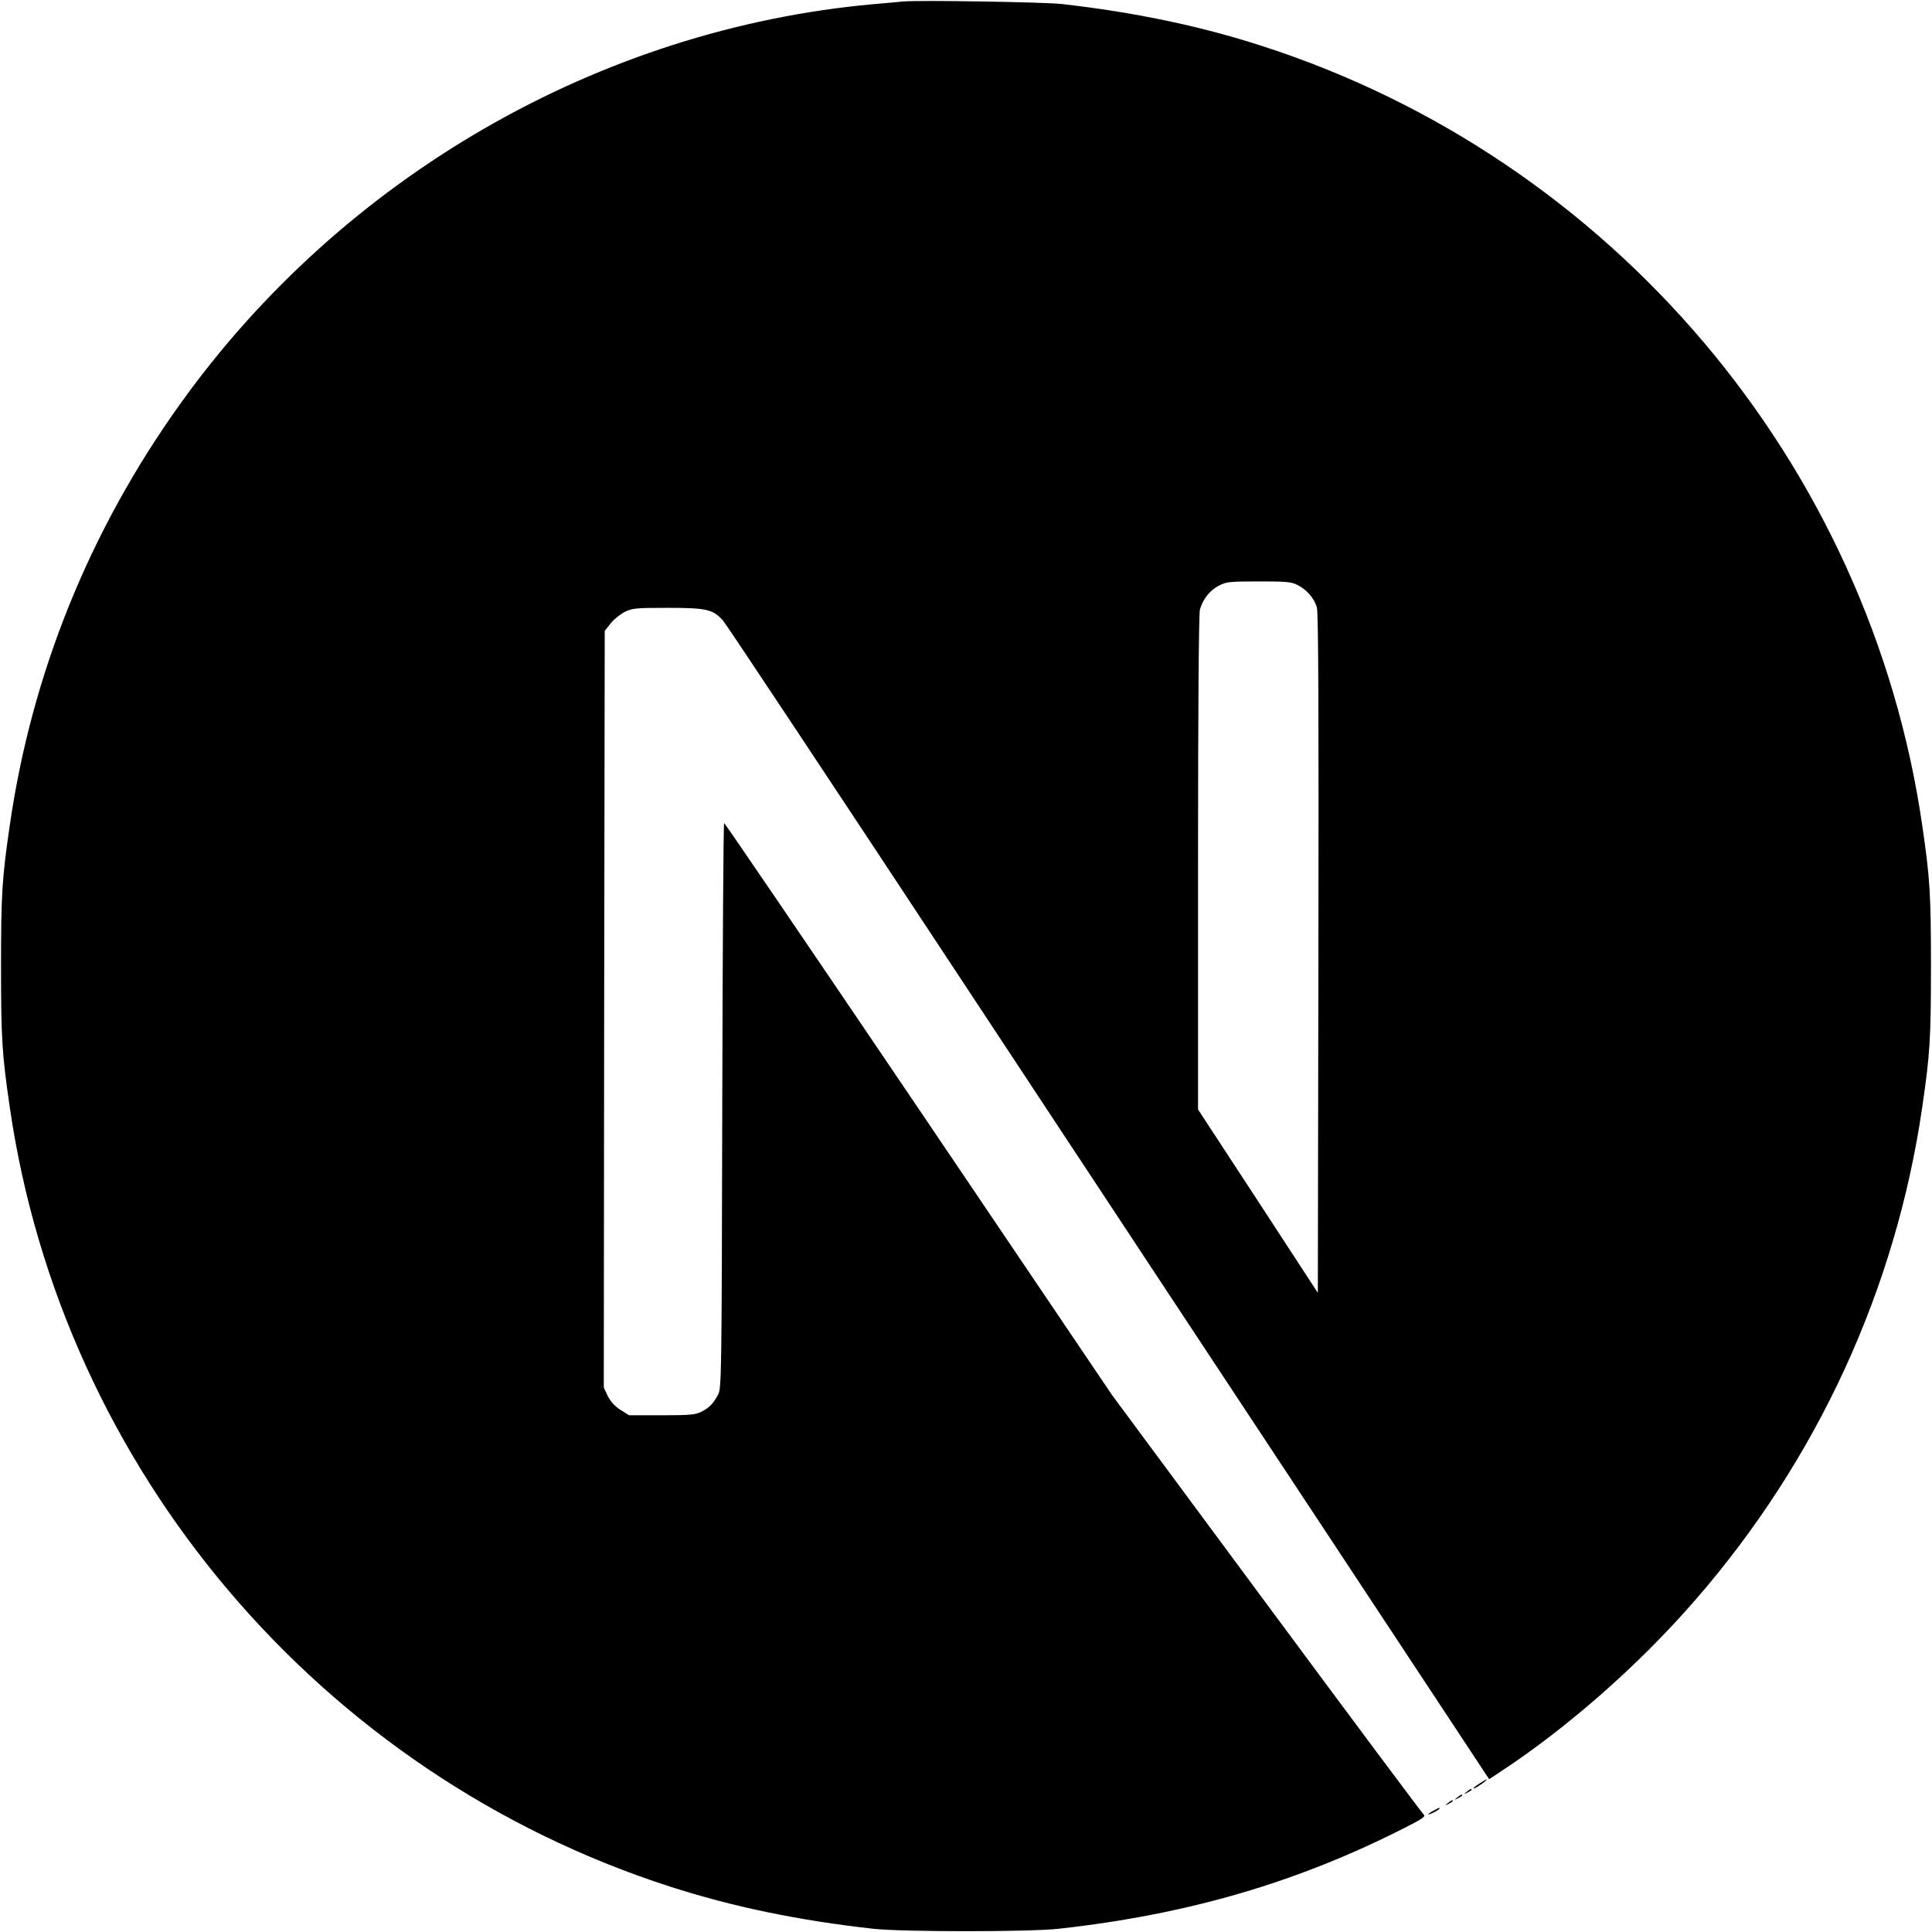
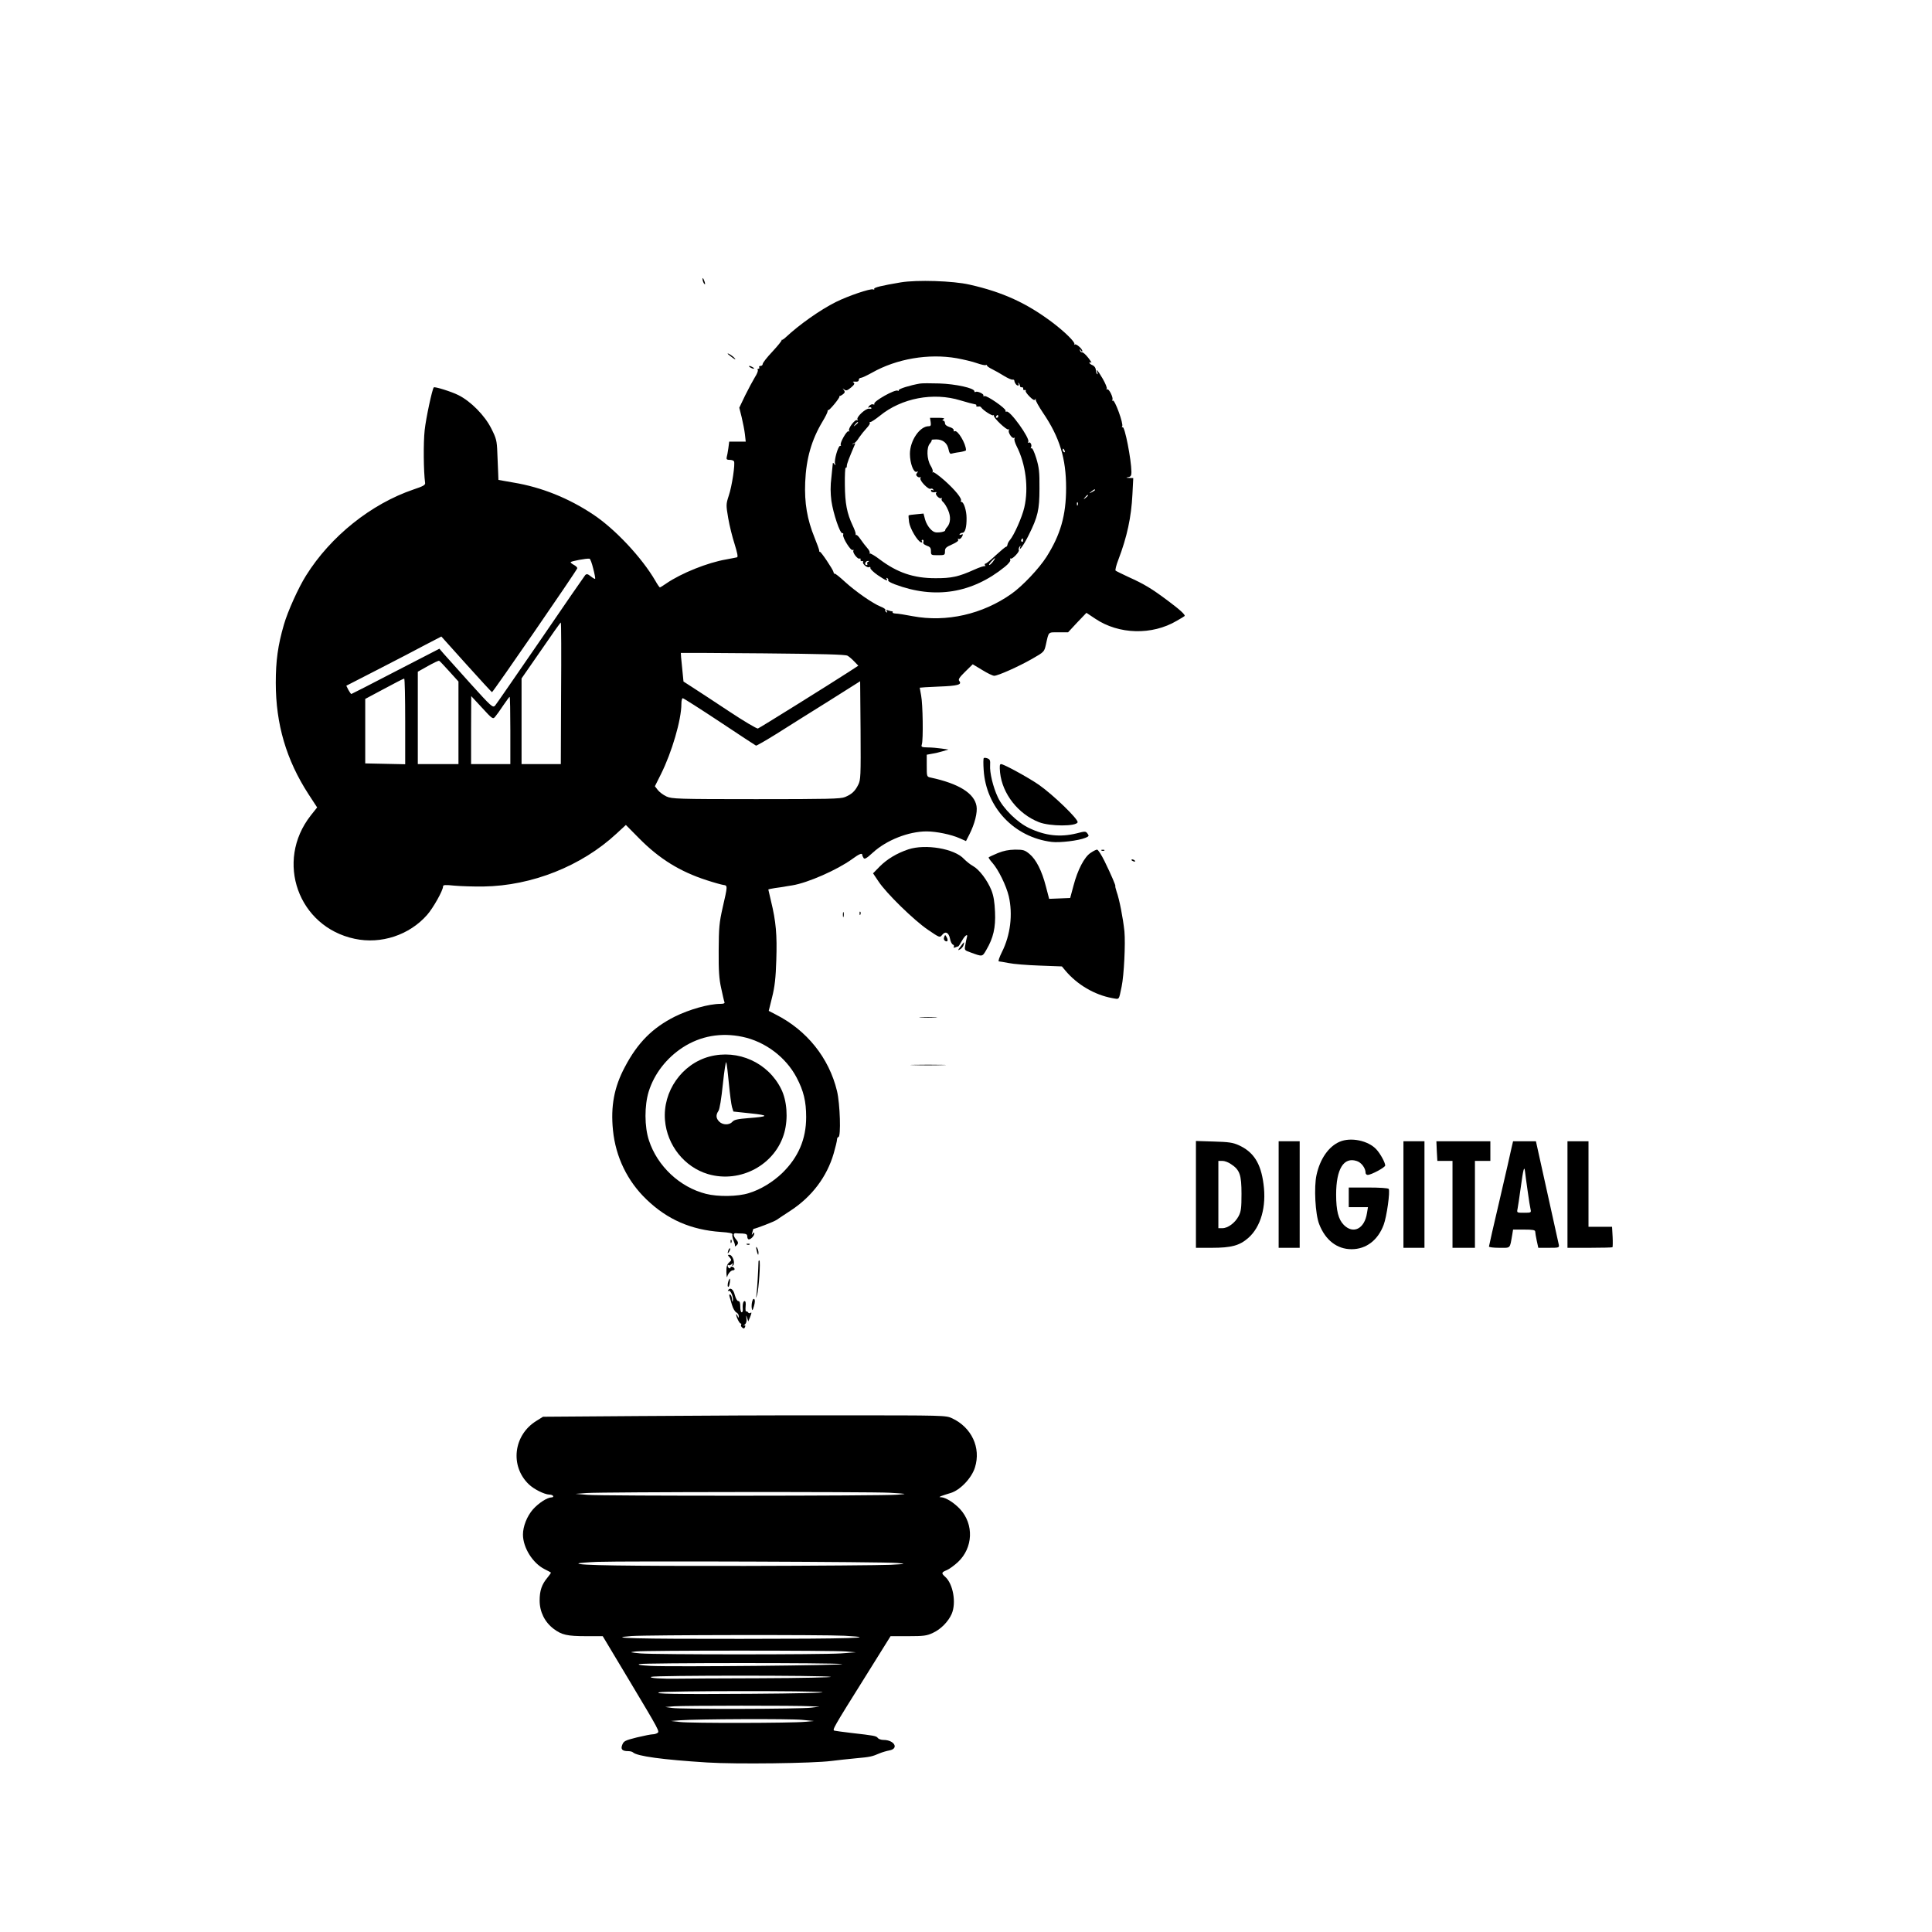
- <svg xmlns="http://www.w3.org/2000/svg" height="1024pt" viewBox=".5 -.2 1023 1024.1" width="1024pt">
-   <path d="m478.5.6c-2.2.2-9.2.9-15.5 1.4-145.3 13.1-281.4 91.5-367.6 212-48 67-78.7 143-90.3 223.5-4.1 28.1-4.6 36.4-4.6 74.5s.5 46.4 4.6 74.5c27.8 192.1 164.5 353.5 349.9 413.3 33.2 10.7 68.2 18 108 22.4 15.5 1.7 82.5 1.7 98 0 68.7-7.6 126.9-24.6 184.3-53.9 8.8-4.5 10.5-5.7 9.3-6.7-.8-.6-38.3-50.9-83.3-111.7l-81.8-110.5-102.5-151.7c-56.4-83.4-102.8-151.6-103.2-151.6-.4-.1-.8 67.3-1 149.6-.3 144.1-.4 149.9-2.2 153.3-2.6 4.9-4.6 6.9-8.8 9.1-3.2 1.6-6 1.9-21.1 1.9h-17.3l-4.6-2.9c-3-1.9-5.2-4.4-6.7-7.3l-2.1-4.5.2-200.5.3-200.6 3.1-3.9c1.6-2.1 5-4.8 7.4-6.1 4.1-2 5.7-2.2 23-2.2 20.4 0 23.8.8 29.1 6.6 1.5 1.6 57 85.2 123.4 185.9s157.2 238.2 201.8 305.7l81 122.7 4.1-2.7c36.3-23.6 74.7-57.2 105.1-92.2 64.7-74.3 106.4-164.9 120.4-261.5 4.1-28.1 4.6-36.4 4.6-74.5s-.5-46.4-4.6-74.5c-27.8-192.1-164.5-353.5-349.9-413.3-32.7-10.6-67.5-17.9-106.5-22.3-9.6-1-75.7-2.1-84-1.3zm209.4 309.4c4.8 2.4 8.7 7 10.1 11.8.8 2.6 1 58.2.8 183.5l-.3 179.8-31.7-48.6-31.8-48.6v-130.7c0-84.5.4-132 1-134.3 1.6-5.6 5.1-10 9.9-12.6 4.1-2.1 5.6-2.3 21.3-2.3 14.8 0 17.4.2 20.7 2z" />
-   <path d="m784.3 945.1c-3.5 2.2-4.6 3.7-1.5 2 2.2-1.3 5.8-4 5.2-4.1-.3 0-2 1-3.7 2.1zm-6.9 4.5c-1.8 1.4-1.8 1.5.4.4 1.2-.6 2.2-1.3 2.2-1.5 0-.8-.5-.6-2.6 1.1zm-5 3c-1.8 1.4-1.8 1.5.4.4 1.2-.6 2.2-1.3 2.2-1.5 0-.8-.5-.6-2.6 1.1zm-5 3c-1.8 1.4-1.8 1.5.4.4 1.2-.6 2.2-1.3 2.2-1.5 0-.8-.5-.6-2.6 1.1zm-7.6 4c-3.8 2-3.6 2.8.2.9 1.7-.9 3-1.8 3-2 0-.7-.1-.6-3.2 1.1z" />
+ <svg xmlns="http://www.w3.org/2000/svg" version="1.0" width="1378pt" height="1378pt" viewBox="0 0 1378 1378" preserveAspectRatio="xMidYMid meet">
+   <g transform="translate(0,1378) scale(0.1,-0.1)" fill="#000000" stroke="none">
+     <path d="M5011 11790 c0 -8 4 -22 9 -30 12 -18 12 -2 0 25 -6 13 -9 15 -9 5z" />
+     <path d="M6425 11766 c-137 -23 -195 -37 -190 -47 3 -5 0 -6 -8 -3 -20 7 -179 -47 -265 -90 -112 -56 -262 -162 -358 -252 -13 -12 -25 -20 -28 -18 -3 2 -4 1 -1 -2 2 -4 -27 -40 -65 -81 -39 -41 -70 -81 -70 -89 0 -8 -7 -14 -16 -14 -8 0 -12 -4 -9 -10 3 -5 1 -10 -5 -10 -6 0 -9 -4 -5 -10 3 -5 -6 -28 -21 -51 -14 -23 -45 -81 -69 -129 l-42 -88 17 -68 c9 -38 20 -93 23 -121 l6 -53 -59 0 -59 0 -6 -47 c-4 -27 -9 -56 -12 -65 -3 -14 2 -18 21 -18 14 0 27 -4 31 -10 10 -15 -14 -178 -37 -245 -20 -62 -20 -66 -4 -161 9 -53 30 -137 46 -186 19 -62 25 -90 17 -93 -7 -2 -41 -8 -77 -15 -134 -23 -320 -98 -427 -171 -23 -16 -44 -29 -46 -29 -3 0 -18 21 -33 48 -96 165 -288 370 -444 473 -174 116 -368 194 -567 227 l-108 19 -2 54 c-1 30 -4 95 -6 144 -3 81 -7 98 -43 169 -46 92 -146 194 -235 238 -47 24 -168 62 -175 55 -11 -11 -56 -220 -65 -305 -10 -90 -8 -294 3 -376 3 -15 -13 -24 -82 -47 -303 -103 -592 -334 -767 -614 -54 -85 -131 -256 -158 -350 -43 -148 -58 -258 -58 -415 0 -295 75 -550 233 -794 l62 -95 -46 -58 c-256 -327 -89 -794 314 -879 188 -40 389 26 516 170 44 50 114 175 114 203 0 12 14 13 83 6 45 -4 137 -7 205 -6 346 5 700 146 949 377 l67 62 95 -96 c144 -146 292 -237 481 -298 52 -17 106 -32 120 -34 31 -4 30 -6 -6 -163 -24 -107 -27 -140 -28 -305 -1 -144 3 -203 18 -269 10 -47 20 -91 23 -98 4 -9 -5 -13 -28 -13 -83 0 -223 -40 -326 -91 -159 -80 -265 -186 -356 -359 -77 -144 -102 -281 -85 -451 19 -191 103 -364 240 -495 149 -143 317 -216 530 -231 60 -4 85 -9 82 -18 -3 -6 1 -25 7 -41 7 -16 12 -32 11 -36 -3 -12 4 -9 17 5 8 11 6 20 -9 37 -21 24 -22 46 -2 44 7 -1 28 -2 47 -2 28 -2 35 -6 35 -22 0 -11 5 -20 11 -20 15 0 39 26 39 42 0 10 -3 9 -11 -2 -8 -11 -9 -9 -3 10 3 14 7 25 8 25 16 1 146 51 165 64 14 10 60 40 101 67 151 99 258 241 306 406 13 45 24 90 24 100 0 10 5 18 10 18 19 0 12 237 -10 328 -57 237 -216 435 -439 547 l-48 25 24 97 c19 76 26 137 30 266 6 178 -2 274 -38 421 -10 43 -19 80 -19 82 0 1 21 6 48 10 26 3 54 8 62 9 8 2 35 6 60 10 112 18 322 111 427 187 50 37 73 46 73 31 0 -5 4 -14 9 -22 7 -12 21 -4 67 38 97 89 255 151 383 151 69 0 176 -22 236 -49 l45 -20 24 47 c38 75 59 157 51 203 -16 91 -126 160 -327 203 -28 6 -28 7 -28 85 l0 78 38 7 c20 3 55 11 77 18 l40 12 -50 7 c-27 4 -72 8 -98 8 -44 1 -48 3 -42 22 11 33 7 288 -5 348 -5 29 -10 55 -10 56 0 1 61 5 136 8 137 5 167 14 146 40 -9 10 0 25 42 66 l54 53 68 -41 c37 -23 75 -41 85 -41 27 0 175 66 271 121 86 49 86 50 98 102 21 94 14 87 89 87 l69 0 65 70 66 69 63 -42 c168 -113 405 -119 581 -15 29 16 54 32 56 34 8 8 -35 47 -124 113 -111 83 -166 116 -275 165 -47 22 -88 42 -93 46 -4 3 4 38 19 76 63 165 93 306 101 467 l6 117 -29 1 c-24 1 -25 3 -6 6 17 3 22 11 22 36 -1 90 -48 330 -63 320 -6 -4 -7 -1 -3 6 11 17 -53 193 -67 184 -5 -3 -7 -1 -3 5 9 14 -25 83 -37 75 -6 -3 -7 -1 -3 5 3 6 -10 38 -29 71 -36 61 -50 77 -38 44 3 -10 3 -15 -2 -11 -4 4 -8 18 -9 30 -1 14 -10 27 -23 33 -13 5 -23 13 -23 18 0 4 6 5 13 0 6 -4 -3 12 -21 35 -18 23 -38 41 -44 39 -6 -1 -13 5 -15 13 -4 13 -3 13 6 0 6 -8 11 -10 11 -4 0 16 -45 55 -55 47 -4 -5 -5 -3 -2 3 7 13 -69 88 -158 155 -182 137 -354 216 -590 269 -117 27 -375 35 -490 16z m399 -541 c48 -9 113 -24 143 -35 31 -11 60 -17 64 -14 5 3 9 1 9 -4 0 -4 17 -16 38 -26 20 -10 58 -31 83 -47 26 -16 53 -28 60 -27 7 2 13 -1 14 -7 1 -16 15 -35 26 -35 6 0 7 6 3 13 -4 7 -3 9 2 4 5 -5 9 -14 9 -20 1 -7 6 -11 13 -9 7 1 11 -4 10 -10 -2 -7 3 -12 10 -10 8 1 11 -1 8 -6 -3 -5 10 -23 28 -41 24 -24 35 -29 40 -19 4 9 5 9 3 -2 -1 -8 23 -51 52 -94 119 -175 165 -326 165 -536 0 -196 -40 -334 -140 -492 -54 -84 -170 -207 -249 -263 -206 -146 -464 -205 -705 -160 -52 10 -107 19 -122 19 -14 1 -24 4 -21 9 2 4 0 7 -6 7 -5 0 -17 3 -27 7 -13 5 -15 3 -9 -7 5 -9 4 -11 -4 -6 -6 4 -9 11 -6 16 3 4 -12 15 -33 23 -58 23 -179 108 -254 176 -37 34 -70 61 -74 59 -4 -2 -8 4 -9 12 -4 19 -92 150 -97 144 -3 -2 -5 2 -5 9 0 6 -15 48 -33 92 -53 130 -73 248 -67 395 7 171 46 304 124 434 20 33 36 65 36 73 0 7 2 11 5 8 6 -5 82 86 79 96 -1 4 1 6 4 5 3 0 13 5 23 13 13 11 14 17 4 30 -11 14 -11 14 3 3 14 -11 22 -8 49 14 24 20 28 29 18 36 -9 5 -5 7 12 6 16 -2 25 2 25 12 0 8 7 15 15 15 8 0 44 17 80 37 175 99 402 138 604 103z m770 -661 c3 -8 2 -12 -4 -9 -6 3 -10 10 -10 16 0 14 7 11 14 -7z m216 -279 c0 -2 -10 -9 -22 -15 -22 -11 -22 -10 -4 4 21 17 26 19 26 11z m-50 -39 c0 -2 -8 -10 -17 -17 -16 -13 -17 -12 -4 4 13 16 21 21 21 13z m-73 -68 c-3 -8 -6 -5 -6 6 -1 11 2 17 5 13 3 -3 4 -12 1 -19z m-3456 -453 c10 -38 16 -71 14 -73 -2 -3 -16 5 -31 17 -22 18 -30 19 -40 9 -6 -7 -150 -215 -319 -463 -170 -247 -315 -458 -324 -468 -16 -17 -26 -8 -177 159 -87 97 -173 193 -190 212 l-30 35 -312 -161 c-171 -89 -314 -162 -316 -162 -3 0 -12 13 -21 29 l-15 30 228 117 c125 64 277 143 338 176 l112 58 177 -197 c98 -109 181 -199 184 -200 6 -2 601 862 608 883 2 6 -8 16 -22 24 -14 7 -25 16 -25 20 0 7 116 29 135 25 5 -1 17 -32 26 -70z m-229 -890 l-2 -505 -140 0 -140 0 0 305 0 306 138 199 c75 110 139 200 142 200 3 0 4 -227 2 -505z m2043 268 c11 -6 33 -25 48 -41 l29 -30 -69 -45 c-128 -83 -633 -398 -647 -403 -7 -3 -100 52 -207 123 -107 71 -223 147 -259 170 l-65 42 -10 101 c-6 56 -10 102 -9 103 1 1 265 0 586 -3 417 -4 589 -8 603 -17z m-2841 -111 l66 -73 0 -294 0 -295 -145 0 -145 0 0 330 0 329 73 41 c39 22 75 39 79 37 4 -1 36 -35 72 -75z m-314 -357 l0 -306 -142 3 -143 3 0 230 0 230 135 72 c74 40 138 73 143 73 4 0 7 -137 7 -305z m3231 -453 c-23 -46 -46 -67 -94 -87 -31 -13 -118 -15 -634 -15 -561 0 -601 2 -639 19 -22 10 -50 31 -62 46 l-21 27 43 86 c78 156 146 388 146 501 0 23 4 41 10 41 5 0 123 -75 262 -167 139 -93 256 -169 260 -171 4 -2 71 37 150 86 79 50 244 154 368 231 l225 142 3 -351 c2 -328 1 -353 -17 -388z m-2590 485 c9 10 35 46 58 81 23 34 44 62 46 62 3 0 5 -108 5 -240 l0 -240 -140 0 -140 0 0 243 1 242 77 -83 c73 -80 78 -83 93 -65z m1764 -2282 c163 -34 311 -146 387 -291 50 -95 68 -170 68 -282 0 -157 -56 -287 -171 -399 -68 -65 -155 -118 -238 -143 -78 -25 -221 -27 -306 -5 -186 47 -346 197 -406 380 -33 98 -33 250 -2 350 40 127 127 239 244 315 126 81 272 107 424 75z" />
+     <path d="M6560 11044 c-69 -12 -150 -37 -150 -47 0 -6 -3 -8 -6 -4 -15 15 -179 -77 -168 -94 3 -5 -1 -6 -9 -3 -8 3 -20 -3 -28 -12 -8 -10 -9 -15 -2 -11 6 4 14 3 18 -2 3 -6 -3 -8 -15 -6 -24 5 -94 -60 -84 -77 4 -6 3 -8 -3 -5 -14 9 -66 -60 -57 -75 4 -7 3 -8 -4 -4 -12 7 -65 -87 -55 -98 4 -3 1 -6 -5 -6 -14 0 -44 -103 -36 -127 5 -15 4 -15 -5 -3 -6 8 -11 11 -11 5 0 -5 -5 -50 -10 -99 -8 -62 -7 -113 0 -169 13 -89 61 -233 78 -230 6 2 9 -3 6 -11 -7 -19 55 -118 68 -109 6 3 8 1 5 -4 -9 -14 32 -65 44 -57 5 3 8 0 7 -8 -2 -7 3 -12 10 -10 8 1 11 -2 8 -6 -8 -13 30 -45 44 -37 6 3 9 1 8 -6 -2 -7 22 -30 52 -51 56 -38 77 -47 64 -26 -4 7 -3 8 5 4 6 -4 9 -11 6 -16 -3 -5 19 -17 48 -28 285 -107 551 -64 785 126 26 21 41 41 38 49 -3 8 -2 12 3 9 11 -7 65 50 58 61 -3 5 -1 15 5 23 8 12 9 11 4 -5 -11 -34 29 22 62 90 64 129 76 178 76 330 1 120 -3 151 -23 217 -14 45 -28 75 -34 71 -6 -3 -7 -1 -4 5 10 15 -3 43 -16 35 -6 -3 -7 -1 -3 6 15 23 -133 229 -155 215 -5 -3 -8 0 -7 7 4 15 -133 110 -150 104 -7 -3 -11 -1 -8 4 7 10 -42 33 -55 26 -5 -4 -9 -2 -9 4 0 23 -133 52 -250 56 -63 2 -126 2 -140 -1z m291 -120 c46 -14 92 -26 101 -27 9 -1 14 -5 12 -9 -5 -7 4 -10 22 -7 4 0 10 -3 13 -8 14 -20 79 -62 86 -55 3 4 5 2 4 -3 -4 -15 92 -106 104 -98 6 3 7 1 3 -5 -9 -15 23 -64 37 -55 6 3 7 1 3 -5 -4 -6 3 -30 15 -54 65 -127 87 -298 55 -437 -16 -70 -73 -198 -103 -233 -8 -9 -16 -24 -17 -32 -1 -9 -6 -16 -10 -16 -4 1 -36 -26 -72 -59 -36 -34 -69 -61 -75 -61 -6 0 -7 -6 -3 -12 4 -7 4 -10 0 -6 -4 3 -40 -8 -79 -26 -109 -49 -161 -61 -277 -60 -154 0 -270 40 -394 133 -35 27 -68 46 -72 43 -4 -4 -4 -2 -1 4 3 6 -4 21 -17 35 -12 13 -33 41 -47 61 -14 21 -28 35 -31 32 -3 -3 -6 1 -5 8 1 7 -9 34 -21 59 -41 87 -55 158 -56 291 -1 69 2 124 6 122 5 -3 8 3 8 13 0 15 16 56 57 152 5 10 2 12 -8 6 -8 -4 -12 -6 -9 -2 3 3 10 7 15 8 6 2 21 19 33 39 13 19 37 49 53 66 16 17 26 33 23 37 -4 4 -2 7 4 7 7 0 37 20 67 44 155 127 382 170 576 110z m269 -114 c0 -5 -5 -10 -11 -10 -5 0 -7 5 -4 10 3 6 8 10 11 10 2 0 4 -4 4 -10z m-1000 -44 c0 -2 -8 -10 -17 -17 -16 -13 -17 -12 -4 4 13 16 21 21 21 13z m1177 -841 c0 -8 -4 -12 -9 -9 -5 3 -6 10 -3 15 9 13 12 11 12 -6z m-214 -150 c-10 -13 -22 -25 -27 -25 -5 0 1 11 14 25 30 32 36 32 13 0z m-891 -2 c-6 -2 -10 -9 -6 -14 3 -5 0 -9 -5 -9 -12 0 -14 13 -4 23 3 4 11 7 17 6 6 0 5 -3 -2 -6z" />
+     <path d="M6638 10770 c3 -24 1 -30 -14 -30 -64 0 -134 -103 -134 -197 0 -66 26 -137 48 -128 12 4 12 3 3 -8 -9 -11 -8 -17 2 -26 8 -6 17 -8 21 -4 4 4 4 1 1 -8 -7 -18 58 -84 73 -75 6 3 14 1 18 -5 4 -8 3 -9 -4 -5 -7 4 -12 2 -12 -3 0 -11 15 -15 35 -11 6 1 7 -2 2 -6 -10 -10 23 -45 36 -37 5 3 7 1 4 -4 -4 -6 1 -17 10 -24 9 -8 25 -33 35 -57 21 -46 18 -94 -7 -122 -8 -8 -14 -19 -14 -24 0 -5 -18 -11 -39 -13 -31 -3 -44 1 -66 24 -15 15 -32 45 -38 68 l-11 42 -51 -5 c-28 -2 -53 -6 -55 -8 -2 -2 0 -23 3 -48 7 -47 60 -136 85 -144 8 -3 11 0 7 7 -4 6 -2 11 4 11 7 0 9 -7 6 -16 -4 -10 3 -18 24 -26 24 -8 30 -16 30 -39 0 -28 1 -29 50 -29 48 0 50 1 50 28 0 23 8 30 51 49 33 15 48 26 43 34 -4 7 -3 9 4 5 6 -3 16 3 23 15 10 19 9 21 -5 16 -10 -4 -15 -3 -11 3 3 6 13 10 20 10 19 0 30 41 29 106 0 52 -20 114 -36 114 -5 0 -7 4 -4 8 9 15 -40 76 -116 144 -42 37 -79 64 -84 60 -5 -4 -6 -3 -2 2 4 5 -2 25 -14 44 -28 46 -31 131 -5 159 9 11 15 22 12 25 -3 2 13 4 34 4 48 -1 78 -27 87 -73 4 -22 11 -32 19 -29 7 2 33 8 59 11 25 4 46 10 46 14 0 47 -61 148 -81 135 -5 -3 -8 0 -7 8 2 7 -11 17 -29 22 -21 7 -33 16 -33 28 0 10 -6 18 -12 18 -9 0 -8 4 2 10 11 7 -1 10 -41 10 l-56 0 5 -30z" />
+     <path d="M5060 6244 c-197 -53 -334 -249 -317 -454 15 -179 139 -334 306 -384 233 -69 484 68 546 298 27 101 18 225 -23 308 -93 189 -308 286 -512 232z m139 -194 c7 -74 17 -149 22 -166 l10 -32 121 -13 c137 -14 133 -23 -14 -34 -76 -6 -101 -11 -114 -26 -22 -25 -69 -24 -94 1 -24 24 -25 48 -6 76 9 12 21 87 32 193 10 95 21 165 24 154 4 -10 12 -79 19 -153z" />
+     <path d="M5190 11257 c0 -2 15 -14 33 -27 20 -15 27 -17 18 -6 -13 16 -51 41 -51 33z" />
+     <path d="M5350 11160 c8 -5 20 -10 25 -10 6 0 3 5 -5 10 -8 5 -19 10 -25 10 -5 0 -3 -5 5 -10z" />
+     <path d="M7017 8373 c-4 -3 -4 -41 -1 -85 17 -268 218 -480 485 -513 59 -7 191 9 240 29 26 11 28 14 16 30 -13 18 -17 18 -78 2 -118 -29 -224 -17 -339 38 -85 40 -186 140 -223 220 -34 72 -59 176 -55 229 2 33 -1 41 -19 48 -11 4 -23 5 -26 2z" />
+     <path d="M7133 8270 c16 -152 129 -296 277 -354 78 -31 267 -31 276 -1 7 21 -174 196 -277 268 -74 51 -249 147 -269 147 -10 0 -11 -14 -7 -60z" />
+     <path d="M6479 7722 c-83 -28 -151 -69 -204 -122 l-48 -49 39 -58 c55 -84 255 -279 353 -345 84 -57 84 -57 101 -36 23 29 47 17 56 -27 3 -20 13 -39 20 -42 8 -3 11 -10 7 -16 -4 -7 0 -8 11 -4 10 4 19 7 21 7 2 0 14 18 26 40 23 41 45 54 35 23 -3 -10 -8 -34 -11 -54 -7 -36 -6 -37 37 -52 87 -32 84 -32 113 18 50 85 67 159 62 270 -3 72 -10 115 -26 156 -29 71 -86 147 -131 172 -19 10 -48 34 -65 51 -67 73 -273 108 -396 68z" />
+     <path d="M7116 7695 c-33 -14 -61 -27 -64 -30 -3 -2 9 -20 27 -40 43 -49 98 -162 116 -237 30 -130 12 -278 -49 -399 -18 -36 -28 -66 -22 -66 6 0 38 -6 71 -12 33 -7 132 -15 219 -18 l160 -6 25 -30 c84 -100 208 -173 334 -196 53 -9 46 -18 67 82 17 80 28 307 20 394 -10 95 -36 229 -56 284 -7 22 -11 39 -9 39 5 0 -29 80 -77 178 -22 45 -46 82 -53 82 -7 0 -27 -10 -46 -23 -45 -29 -93 -122 -122 -233 l-24 -89 -75 -3 -75 -3 -23 88 c-29 113 -70 193 -117 232 -34 28 -44 31 -103 31 -46 -1 -83 -8 -124 -25z" />
+     <path d="M7858 7713 c7 -3 16 -2 19 1 4 3 -2 6 -13 5 -11 0 -14 -3 -6 -6z" />
+     <path d="M8070 7646 c0 -2 7 -7 16 -10 8 -3 12 -2 9 4 -6 10 -25 14 -25 6z" />
+     <path d="M6012 7255 c0 -16 2 -22 5 -12 2 9 2 23 0 30 -3 6 -5 -1 -5 -18z" />
+     <path d="M6131 7264 c0 -11 3 -14 6 -6 3 7 2 16 -1 19 -3 4 -6 -2 -5 -13z" />
+     <path d="M6734 7096 c-4 -11 -2 -21 7 -27 18 -11 24 5 10 28 -9 17 -10 17 -17 -1z" />
+     <path d="M6851 7029 c-21 -28 -21 -30 -3 -20 11 6 22 20 25 31 7 26 5 26 -22 -11z" />
+     <path d="M6568 6523 c28 -2 76 -2 105 0 28 2 5 3 -53 3 -58 0 -81 -1 -52 -3z" />
+     <path d="M6518 6183 c56 -2 148 -2 205 0 56 1 10 3 -103 3 -113 0 -159 -2 -102 -3z" />
+     <path d="M9554 5636 c-78 -34 -139 -122 -164 -237 -19 -85 -9 -279 19 -350 44 -114 127 -179 231 -179 104 0 188 64 229 174 22 58 47 238 36 256 -4 6 -64 10 -146 10 l-139 0 0 -70 0 -70 68 0 69 0 -7 -42 c-17 -112 -97 -153 -165 -85 -39 39 -55 102 -55 217 0 182 54 270 147 239 33 -10 63 -51 63 -84 0 -8 7 -15 15 -15 26 0 125 54 125 67 0 21 -35 85 -63 115 -58 63 -183 89 -263 54z" />
+     <path d="M8530 5261 l0 -381 113 0 c140 0 198 16 260 70 90 79 131 224 109 385 -19 148 -71 229 -177 277 -42 19 -72 23 -177 26 l-128 4 0 -381z m250 216 c63 -41 75 -77 75 -212 0 -102 -3 -126 -21 -160 -25 -47 -76 -85 -115 -85 l-29 0 0 240 0 240 29 0 c15 0 43 -10 61 -23z" />
+     <path d="M9120 5260 l0 -380 75 0 75 0 0 380 0 380 -75 0 -75 0 0 -380z" />
+     <path d="M10010 5260 l0 -380 75 0 75 0 0 380 0 380 -75 0 -75 0 0 -380z" />
+     <path d="M10248 5570 l4 -70 54 0 54 0 0 -310 0 -310 80 0 80 0 0 310 0 310 55 0 55 0 0 70 0 70 -192 0 -193 0 3 -70z" />
+     <path d="M10781 5593 c-5 -27 -44 -194 -85 -372 -42 -178 -76 -328 -76 -332 0 -5 33 -9 74 -9 83 0 74 -9 92 93 l6 37 79 0 c62 0 79 -3 79 -15 0 -7 5 -37 11 -65 l11 -50 75 0 c73 0 75 1 71 23 -3 12 -40 183 -84 380 l-79 357 -82 0 -81 0 -11 -47z m115 -308 c8 -60 18 -120 21 -132 5 -22 2 -23 -47 -23 -51 0 -52 0 -46 28 3 15 13 81 22 147 18 134 26 165 31 120 2 -16 10 -79 19 -140z" />
+     <path d="M11180 5260 l0 -380 158 0 c87 0 161 2 163 4 2 2 3 36 1 75 l-4 71 -84 0 -84 0 0 305 0 305 -75 0 -75 0 0 -380z" />
+     <path d="M5211 4924 c0 -11 3 -14 6 -6 3 7 2 16 -1 19 -3 4 -6 -2 -5 -13z" />
+     <path d="M5328 4903 c7 -3 16 -2 19 1 4 3 -2 6 -13 5 -11 0 -14 -3 -6 -6z" />
+     <path d="M5396 4865 c8 -37 14 -45 14 -19 0 10 -5 26 -10 34 -8 11 -9 7 -4 -15z" />
+     <path d="M5196 4865 c-9 -26 -7 -32 5 -12 6 10 9 21 6 23 -2 3 -7 -2 -11 -11z" />
+     <path d="M5204 4812 c15 -18 15 -20 -4 -37 -15 -14 -20 -30 -19 -69 1 -28 4 -42 6 -32 6 23 27 46 42 46 16 0 13 17 -4 24 -8 3 -15 1 -15 -5 0 -6 -4 -7 -10 -4 -5 3 -10 11 -10 17 0 6 3 8 7 5 3 -4 13 -1 21 6 13 10 14 9 7 -2 -5 -9 -4 -12 2 -8 20 13 0 77 -25 77 -13 0 -13 -2 2 -18z" />
+     <path d="M5410 4783 c-1 -57 -10 -206 -14 -233 -6 -35 -6 -35 4 -5 12 35 26 245 16 245 -3 0 -6 -3 -6 -7z" />
+     <path d="M5196 4644 c-8 -21 -8 -49 1 -41 7 7 14 57 8 57 -1 0 -6 -7 -9 -16z" />
+     <path d="M5193 4577 c-3 -6 -1 -7 4 -4 13 8 36 -45 30 -70 -3 -12 -5 -9 -6 9 0 15 -6 30 -12 34 -7 4 -9 0 -6 -12 3 -11 11 -38 18 -62 7 -24 21 -48 31 -53 10 -5 18 -17 17 -27 0 -14 -2 -14 -9 3 -5 11 -9 15 -9 9 -1 -16 23 -64 32 -64 5 0 6 -4 3 -9 -3 -5 0 -14 8 -20 10 -9 15 -8 20 4 4 11 2 14 -7 10 -6 -4 -5 0 5 7 10 9 15 24 12 43 -3 28 -3 28 5 5 l8 -25 12 28 c13 34 14 40 2 32 -5 -3 -12 -1 -16 5 -4 6 -10 8 -13 6 -4 -2 -6 13 -4 35 3 24 0 39 -7 39 -11 0 -16 -26 -13 -62 1 -10 -3 -18 -8 -18 -6 0 -10 18 -10 40 0 27 -4 40 -14 40 -8 0 -18 18 -25 43 -10 42 -33 58 -48 34z" />
+     <path d="M5365 4497 c-4 -14 -5 -36 -3 -48 3 -20 6 -18 16 16 7 24 8 43 2 49 -5 5 -11 -1 -15 -17z" />
+     <path d="M4554 3680 l-681 -5 -48 -30 c-163 -101 -189 -322 -53 -452 36 -35 111 -72 145 -73 12 0 25 -4 28 -10 3 -5 -1 -10 -10 -10 -31 0 -93 -40 -134 -86 -42 -48 -71 -121 -71 -179 0 -93 69 -204 154 -247 22 -11 43 -22 45 -24 2 -2 -9 -18 -24 -36 -41 -49 -56 -93 -56 -164 0 -80 36 -153 99 -201 58 -44 97 -53 234 -53 l117 0 184 -307 c225 -376 223 -373 205 -384 -7 -5 -22 -9 -33 -9 -11 0 -62 -10 -112 -22 -83 -21 -94 -26 -104 -51 -14 -33 -2 -47 41 -47 15 0 30 -4 35 -9 29 -27 210 -52 530 -72 207 -13 755 -6 885 11 41 5 120 14 175 19 101 9 115 12 170 36 17 7 47 16 68 20 71 13 36 75 -42 75 -16 0 -34 6 -40 14 -12 15 -25 17 -191 36 -58 7 -111 14 -118 16 -17 5 -12 15 221 387 l179 287 127 0 c111 0 132 3 176 24 55 25 109 80 133 135 34 79 10 215 -47 265 -28 25 -27 31 12 47 17 7 53 33 79 57 109 102 116 270 15 379 -42 45 -101 82 -134 84 -16 0 -16 1 2 9 11 4 40 14 65 21 68 20 151 107 174 183 44 140 -24 285 -163 350 -45 21 -55 21 -801 21 -415 1 -1061 -2 -1436 -5z m1791 -547 c130 -8 130 -8 55 -14 -108 -9 -2109 -10 -2210 -1 l-85 7 80 6 c122 8 2012 10 2160 2z m55 -501 c64 -6 64 -7 -50 -13 -63 -3 -529 -7 -1036 -8 -862 -1 -1202 4 -1188 18 3 3 62 8 132 11 184 7 2065 1 2142 -8z m-375 -519 c267 -15 36 -22 -740 -22 -736 -1 -980 5 -780 20 120 8 1371 10 1520 2z m10 -112 l70 -6 -109 -8 c-141 -9 -1315 -9 -1426 0 -82 8 -83 8 -35 14 67 8 1411 8 1500 0z m-30 -90 c47 -9 -1212 -21 -1365 -13 -68 4 -96 8 -80 13 33 9 1394 10 1445 0z m-80 -91 c17 -4 -208 -9 -500 -10 -291 -1 -555 -2 -585 -3 -125 -2 -215 4 -195 13 25 11 1238 11 1280 0z m-60 -109 c23 -5 -191 -10 -495 -12 -558 -4 -719 -1 -665 11 41 10 1110 11 1160 1z m-80 -101 l60 -3 -60 -7 c-80 -10 -929 -12 -991 -2 l-49 7 65 5 c70 5 876 6 975 0z m-63 -97 l83 -8 -65 -6 c-92 -9 -814 -11 -891 -1 l-64 7 65 5 c117 9 788 12 872 3z" />
+   </g>
</svg>
